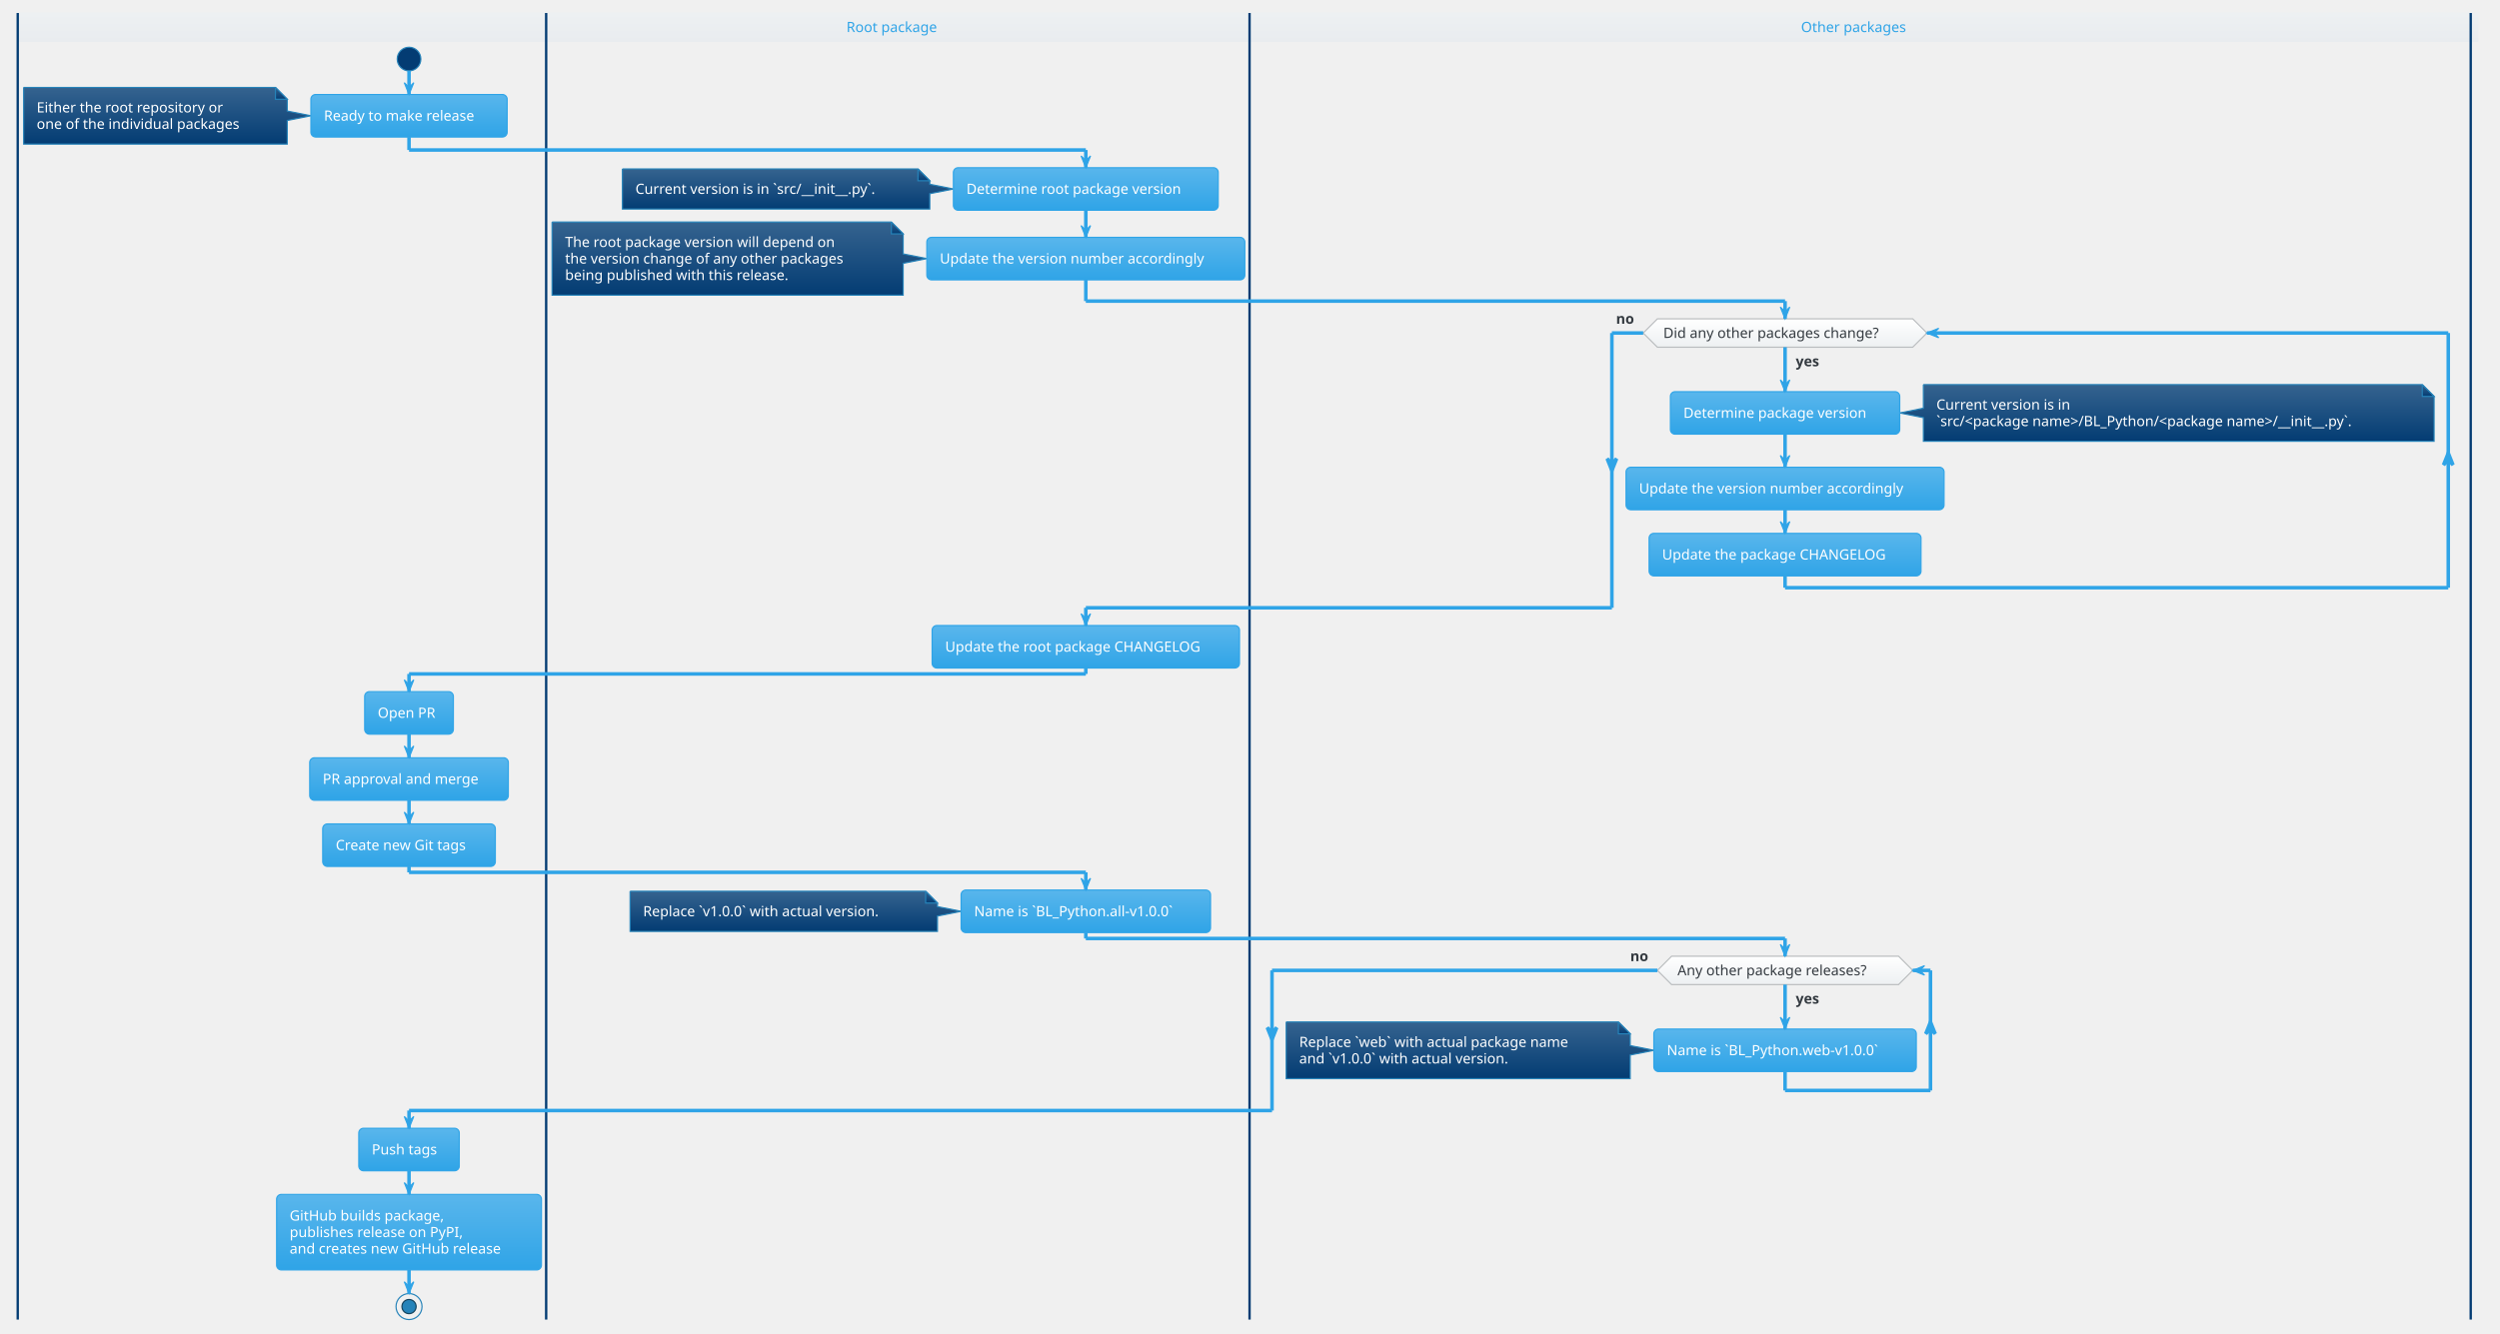
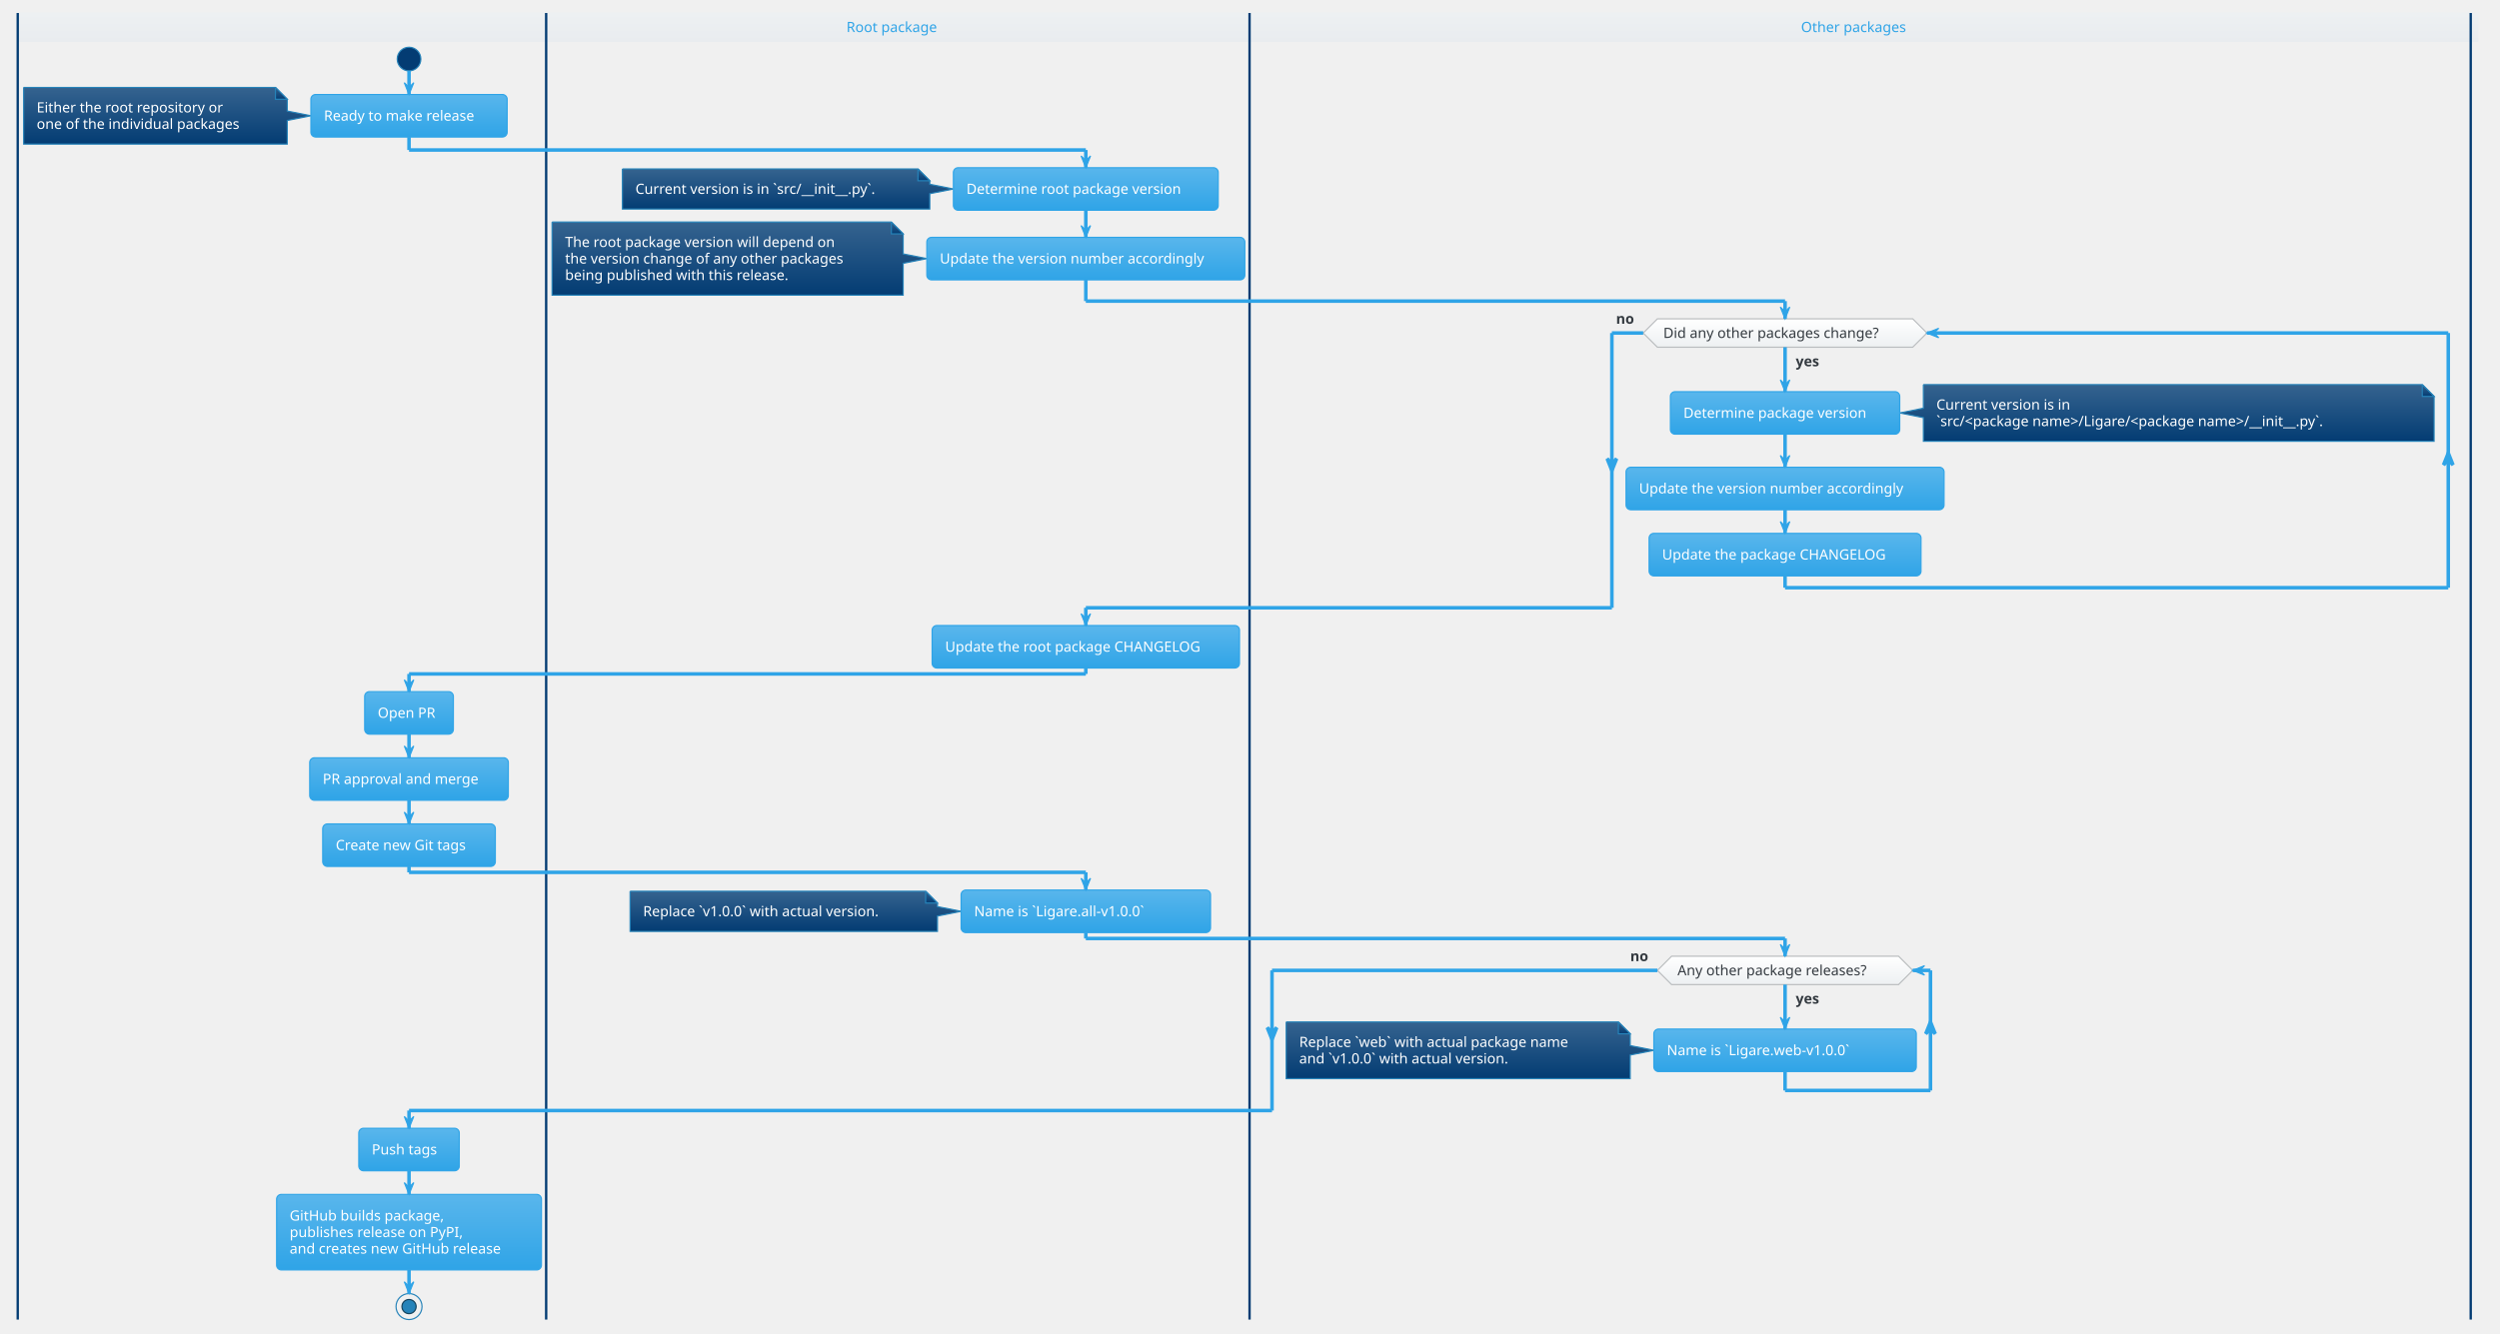
<svg xmlns="http://www.w3.org/2000/svg" contentStyleType="text/css" height="1175px" preserveAspectRatio="none" style="width:2202px;height:1175px;background:#00000000;" version="1.1" viewBox="0 0 2202 1175" width="2202.083px" zoomAndPan="magnify">
  <defs>
    <linearGradient id="g17hdgssvydg1h0" x1="50%" x2="50%" y1="0%" y2="100%">
      <stop offset="0%" stop-color="#EDF0F2" />
      <stop offset="100%" stop-color="#E9ECEF" />
    </linearGradient>
    <linearGradient id="g17hdgssvydg1h1" x1="50%" x2="50%" y1="0%" y2="100%">
      <stop offset="0%" stop-color="#35638F" />
      <stop offset="100%" stop-color="#033C73" />
    </linearGradient>
    <linearGradient id="g17hdgssvydg1h2" x1="50%" x2="50%" y1="0%" y2="100%">
      <stop offset="0%" stop-color="#59B6EC" />
      <stop offset="100%" stop-color="#2FA4E7" />
    </linearGradient>
    <linearGradient id="g17hdgssvydg1h3" x1="50%" x2="50%" y1="0%" y2="100%">
      <stop offset="0%" stop-color="#FFFFFF" />
      <stop offset="100%" stop-color="#EDF0F2" />
    </linearGradient>
  </defs>
  <g>
    <rect fill="url(#g17hdgssvydg1h0)" height="24.967" style="stroke:url(#g17hdgssvydg1h0);stroke-width:1.042;" width="2167.708" x="15.625" y="11.458" />
    <ellipse cx="360.417" cy="52.051" fill="#033C73" rx="10.417" ry="10.417" style="stroke:#2683B9;stroke-width:1.042;" />
    <path d="M20.833,77.067 L20.833,127.002 A0,0 0 0 0 20.833,127.002 L253.125,127.002 A0,0 0 0 0 253.125,127.002 L253.125,106.201 L273.958,102.034 L253.125,97.868 L253.125,87.484 L242.708,77.067 L20.833,77.067 A0,0 0 0 0 20.833,77.067 " fill="url(#g17hdgssvydg1h1)" style="stroke:#2683B9;stroke-width:1.042;" />
    <path d="M242.708,77.067 L242.708,87.484 L253.125,87.484 L242.708,77.067 " fill="url(#g17hdgssvydg1h1)" style="stroke:#2683B9;stroke-width:1.042;" />
    <text fill="#FFFFFF" font-family="&quot;Verdana&quot;" font-size="12.5" lengthAdjust="spacing" textLength="183.333" x="32.292" y="99.087">Either the root repository or</text>
    <text fill="#FFFFFF" font-family="&quot;Verdana&quot;" font-size="12.5" lengthAdjust="spacing" textLength="200" x="32.292" y="113.637">one of the individual packages</text>
    <rect fill="url(#g17hdgssvydg1h2)" height="37.467" rx="4.167" ry="4.167" style="stroke:#2FA4E7;stroke-width:1.042;" width="172.917" x="273.958" y="83.301" />
    <text fill="#FFFFFF" font-family="&quot;Verdana&quot;" font-size="12.5" lengthAdjust="spacing" textLength="150" x="285.417" y="106.362">Ready to make release</text>
    <rect fill="url(#g17hdgssvydg1h2)" height="37.467" rx="4.167" ry="4.167" style="stroke:#2FA4E7;stroke-width:1.042;" width="78.125" x="321.354" y="609.666" />
    <text fill="#FFFFFF" font-family="&quot;Verdana&quot;" font-size="12.5" lengthAdjust="spacing" textLength="55.208" x="332.812" y="632.727">Open PR</text>
    <rect fill="url(#g17hdgssvydg1h2)" height="37.467" rx="4.167" ry="4.167" style="stroke:#2FA4E7;stroke-width:1.042;" width="175" x="272.917" y="667.967" />
    <text fill="#FFFFFF" font-family="&quot;Verdana&quot;" font-size="12.5" lengthAdjust="spacing" textLength="152.083" x="284.375" y="691.028">PR approval and merge</text>
    <rect fill="url(#g17hdgssvydg1h2)" height="37.467" rx="4.167" ry="4.167" style="stroke:#2FA4E7;stroke-width:1.042;" width="152.083" x="284.375" y="726.268" />
    <text fill="#FFFFFF" font-family="&quot;Verdana&quot;" font-size="12.5" lengthAdjust="spacing" textLength="129.167" x="295.833" y="749.329">Create new Git tags</text>
    <rect fill="url(#g17hdgssvydg1h2)" height="37.467" rx="4.167" ry="4.167" style="stroke:#2FA4E7;stroke-width:1.042;" width="88.542" x="316.146" y="994.527" />
    <text fill="#FFFFFF" font-family="&quot;Verdana&quot;" font-size="12.5" lengthAdjust="spacing" textLength="65.625" x="327.604" y="1017.588">Push tags</text>
    <rect fill="url(#g17hdgssvydg1h2)" height="66.569" rx="4.167" ry="4.167" style="stroke:#2FA4E7;stroke-width:1.042;" width="233.333" x="243.75" y="1052.828" />
    <text fill="#FFFFFF" font-family="&quot;Verdana&quot;" font-size="12.5" lengthAdjust="spacing" textLength="151.042" x="255.208" y="1075.889">GitHub builds package,</text>
    <text fill="#FFFFFF" font-family="&quot;Verdana&quot;" font-size="12.5" lengthAdjust="spacing" textLength="170.833" x="255.208" y="1090.44">publishes release on PyPI,</text>
    <text fill="#FFFFFF" font-family="&quot;Verdana&quot;" font-size="12.5" lengthAdjust="spacing" textLength="210.417" x="255.208" y="1104.991">and creates new GitHub release</text>
    <ellipse cx="360.417" cy="1151.689" rx="11.458" ry="11.458" style="stroke:#2683B9;stroke-width:1.042;fill:none;" />
    <ellipse cx="360.417" cy="1151.689" fill="#2683B9" rx="6.25" ry="6.25" style="stroke:#13415C;stroke-width:1.042;" />
    <line style="stroke:#033C73;stroke-width:2.083;" x1="15.625" x2="15.625" y1="11.458" y2="1163.147" />
    <path d="M548.438,148.877 L548.438,184.261 A0,0 0 0 0 548.438,184.261 L819.271,184.261 A0,0 0 0 0 819.271,184.261 L819.271,170.736 L840.104,166.569 L819.271,162.402 L819.271,159.294 L808.854,148.877 L548.438,148.877 A0,0 0 0 0 548.438,148.877 " fill="url(#g17hdgssvydg1h1)" style="stroke:#2683B9;stroke-width:1.042;" />
    <path d="M808.854,148.877 L808.854,159.294 L819.271,159.294 L808.854,148.877 " fill="url(#g17hdgssvydg1h1)" style="stroke:#2683B9;stroke-width:1.042;" />
    <text fill="#FFFFFF" font-family="&quot;Verdana&quot;" font-size="12.5" lengthAdjust="spacing" textLength="238.542" x="559.896" y="170.896">Current version is in `src/__init__.py`.</text>
    <rect fill="url(#g17hdgssvydg1h2)" height="37.467" rx="4.167" ry="4.167" style="stroke:#2FA4E7;stroke-width:1.042;" width="233.333" x="840.104" y="147.835" />
    <text fill="#FFFFFF" font-family="&quot;Verdana&quot;" font-size="12.5" lengthAdjust="spacing" textLength="210.417" x="851.562" y="170.896">Determine root package version</text>
    <path d="M486.458,195.719 L486.458,260.205 A0,0 0 0 0 486.458,260.205 L795.833,260.205 A0,0 0 0 0 795.833,260.205 L795.833,232.129 L816.667,227.962 L795.833,223.796 L795.833,206.136 L785.417,195.719 L486.458,195.719 A0,0 0 0 0 486.458,195.719 " fill="url(#g17hdgssvydg1h1)" style="stroke:#2683B9;stroke-width:1.042;" />
    <path d="M785.417,195.719 L785.417,206.136 L795.833,206.136 L785.417,195.719 " fill="url(#g17hdgssvydg1h1)" style="stroke:#2683B9;stroke-width:1.042;" />
    <text fill="#FFFFFF" font-family="&quot;Verdana&quot;" font-size="12.5" lengthAdjust="spacing" textLength="264.583" x="497.917" y="217.739">The root package version will depend on</text>
    <text fill="#FFFFFF" font-family="&quot;Verdana&quot;" font-size="12.5" lengthAdjust="spacing" textLength="277.083" x="497.917" y="232.29">the version change of any other packages</text>
    <text fill="#FFFFFF" font-family="&quot;Verdana&quot;" font-size="12.5" lengthAdjust="spacing" textLength="219.792" x="497.917" y="246.84">being published with this release.</text>
    <rect fill="url(#g17hdgssvydg1h2)" height="37.467" rx="4.167" ry="4.167" style="stroke:#2FA4E7;stroke-width:1.042;" width="280.208" x="816.667" y="209.228" />
    <text fill="#FFFFFF" font-family="&quot;Verdana&quot;" font-size="12.5" lengthAdjust="spacing" textLength="257.292" x="828.125" y="232.29">Update the version number accordingly</text>
    <rect fill="url(#g17hdgssvydg1h2)" height="37.467" rx="4.167" ry="4.167" style="stroke:#2FA4E7;stroke-width:1.042;" width="270.833" x="821.354" y="551.365" />
    <text fill="#FFFFFF" font-family="&quot;Verdana&quot;" font-size="12.5" lengthAdjust="spacing" textLength="247.917" x="832.812" y="574.426">Update the root package CHANGELOG</text>
    <path d="M555.208,785.61 L555.208,820.994 A0,0 0 0 0 555.208,820.994 L826.042,820.994 A0,0 0 0 0 826.042,820.994 L826.042,807.469 L846.875,803.302 L826.042,799.135 L826.042,796.027 L815.625,785.61 L555.208,785.61 A0,0 0 0 0 555.208,785.61 " fill="url(#g17hdgssvydg1h1)" style="stroke:#2683B9;stroke-width:1.042;" />
    <path d="M815.625,785.61 L815.625,796.027 L826.042,796.027 L815.625,785.61 " fill="url(#g17hdgssvydg1h1)" style="stroke:#2683B9;stroke-width:1.042;" />
    <text fill="#FFFFFF" font-family="&quot;Verdana&quot;" font-size="12.5" lengthAdjust="spacing" textLength="238.542" x="566.667" y="807.629">Replace `v1.0.0` with actual version.</text>
    <rect fill="url(#g17hdgssvydg1h2)" height="37.467" rx="4.167" ry="4.167" style="stroke:#2FA4E7;stroke-width:1.042;" width="219.792" x="846.875" y="784.568" />
-     <text fill="#FFFFFF" font-family="&quot;Verdana&quot;" font-size="12.5" lengthAdjust="spacing" textLength="196.875" x="858.333" y="807.629">Name is `BL_Python.all-v1.0.0`</text>
+     <text fill="#FFFFFF" font-family="&quot;Verdana&quot;" font-size="12.5" lengthAdjust="spacing" textLength="196.875" x="858.333" y="807.629">Name is `Ligare.all-v1.0.0`</text>
    <line style="stroke:#033C73;stroke-width:2.083;" x1="481.25" x2="481.25" y1="11.458" y2="1163.147" />
    <path d="M1694.792,339.012 L1694.792,359.812 L1673.958,363.979 L1694.792,368.146 L1694.792,388.947 A0,0 0 0 0 1694.792,388.947 L2144.792,388.947 A0,0 0 0 0 2144.792,388.947 L2144.792,349.428 L2134.375,339.012 L1694.792,339.012 A0,0 0 0 0 1694.792,339.012 " fill="url(#g17hdgssvydg1h1)" style="stroke:#2683B9;stroke-width:1.042;" />
    <path d="M2134.375,339.012 L2134.375,349.428 L2144.792,349.428 L2134.375,339.012 " fill="url(#g17hdgssvydg1h1)" style="stroke:#2683B9;stroke-width:1.042;" />
    <text fill="#FFFFFF" font-family="&quot;Verdana&quot;" font-size="12.5" lengthAdjust="spacing" textLength="130.208" x="1706.25" y="361.031">Current version is in</text>
-     <text fill="#FFFFFF" font-family="&quot;Verdana&quot;" font-size="12.5" lengthAdjust="spacing" textLength="417.708" x="1706.25" y="375.582">`src/&lt;package name&gt;/BL_Python/&lt;package name&gt;/__init__.py`.</text>
+     <text fill="#FFFFFF" font-family="&quot;Verdana&quot;" font-size="12.5" lengthAdjust="spacing" textLength="417.708" x="1706.25" y="375.582">`src/&lt;package name&gt;/Ligare/&lt;package name&gt;/__init__.py`.</text>
    <rect fill="url(#g17hdgssvydg1h2)" height="37.467" rx="4.167" ry="4.167" style="stroke:#2FA4E7;stroke-width:1.042;" width="202.083" x="1471.875" y="345.245" />
    <text fill="#FFFFFF" font-family="&quot;Verdana&quot;" font-size="12.5" lengthAdjust="spacing" textLength="179.167" x="1483.333" y="368.307">Determine package version</text>
    <rect fill="url(#g17hdgssvydg1h2)" height="37.467" rx="4.167" ry="4.167" style="stroke:#2FA4E7;stroke-width:1.042;" width="280.208" x="1432.812" y="411.847" />
    <text fill="#FFFFFF" font-family="&quot;Verdana&quot;" font-size="12.5" lengthAdjust="spacing" textLength="257.292" x="1444.271" y="434.908">Update the version number accordingly</text>
    <rect fill="url(#g17hdgssvydg1h2)" height="37.467" rx="4.167" ry="4.167" style="stroke:#2FA4E7;stroke-width:1.042;" width="239.583" x="1453.125" y="470.148" />
    <text fill="#FFFFFF" font-family="&quot;Verdana&quot;" font-size="12.5" lengthAdjust="spacing" textLength="216.667" x="1464.583" y="493.209">Update the package CHANGELOG</text>
    <polygon fill="url(#g17hdgssvydg1h3)" points="1460.417,281.038,1685.417,281.038,1697.917,293.538,1685.417,306.038,1460.417,306.038,1447.917,293.538,1460.417,281.038" style="stroke:#BABDBF;stroke-width:1.042;" />
    <text fill="#343A40" font-family="&quot;Verdana&quot;" font-size="12.5" font-weight="bold" lengthAdjust="spacing" textLength="26.042" x="1582.292" y="322.849">yes</text>
    <text fill="#343A40" font-family="&quot;Verdana&quot;" font-size="12.5" lengthAdjust="spacing" textLength="214.583" x="1465.625" y="297.866">Did any other packages change?</text>
    <text fill="#343A40" font-family="&quot;Verdana&quot;" font-size="12.5" font-weight="bold" lengthAdjust="spacing" textLength="18.75" x="1423.958" y="285.382">no</text>
    <path d="M1133.333,900.842 L1133.333,950.777 A0,0 0 0 0 1133.333,950.777 L1436.458,950.777 A0,0 0 0 0 1436.458,950.777 L1436.458,929.976 L1457.292,925.81 L1436.458,921.643 L1436.458,911.259 L1426.042,900.842 L1133.333,900.842 A0,0 0 0 0 1133.333,900.842 " fill="url(#g17hdgssvydg1h1)" style="stroke:#2683B9;stroke-width:1.042;" />
    <path d="M1426.042,900.842 L1426.042,911.259 L1436.458,911.259 L1426.042,900.842 " fill="url(#g17hdgssvydg1h1)" style="stroke:#2683B9;stroke-width:1.042;" />
    <text fill="#FFFFFF" font-family="&quot;Verdana&quot;" font-size="12.5" lengthAdjust="spacing" textLength="270.833" x="1144.792" y="922.862">Replace `web` with actual package name</text>
    <text fill="#FFFFFF" font-family="&quot;Verdana&quot;" font-size="12.5" lengthAdjust="spacing" textLength="211.458" x="1144.792" y="937.413">and `v1.0.0` with actual version.</text>
    <rect fill="url(#g17hdgssvydg1h2)" height="37.467" rx="4.167" ry="4.167" style="stroke:#2FA4E7;stroke-width:1.042;" width="231.25" x="1457.292" y="907.076" />
-     <text fill="#FFFFFF" font-family="&quot;Verdana&quot;" font-size="12.5" lengthAdjust="spacing" textLength="208.333" x="1468.75" y="930.137">Name is `BL_Python.web-v1.0.0`</text>
+     <text fill="#FFFFFF" font-family="&quot;Verdana&quot;" font-size="12.5" lengthAdjust="spacing" textLength="208.333" x="1468.75" y="930.137">Name is `Ligare.web-v1.0.0`</text>
    <polygon fill="url(#g17hdgssvydg1h3)" points="1472.917,842.869,1672.917,842.869,1685.417,855.369,1672.917,867.869,1472.917,867.869,1460.417,855.369,1472.917,842.869" style="stroke:#BABDBF;stroke-width:1.042;" />
    <text fill="#343A40" font-family="&quot;Verdana&quot;" font-size="12.5" font-weight="bold" lengthAdjust="spacing" textLength="26.042" x="1582.292" y="884.68">yes</text>
    <text fill="#343A40" font-family="&quot;Verdana&quot;" font-size="12.5" lengthAdjust="spacing" textLength="189.583" x="1478.125" y="859.697">Any other package releases?</text>
    <text fill="#343A40" font-family="&quot;Verdana&quot;" font-size="12.5" font-weight="bold" lengthAdjust="spacing" textLength="18.75" x="1436.458" y="847.213">no</text>
    <line style="stroke:#033C73;stroke-width:2.083;" x1="1101.042" x2="1101.042" y1="11.458" y2="1163.147" />
    <line style="stroke:#033C73;stroke-width:2.083;" x1="2177.083" x2="2177.083" y1="11.458" y2="1163.147" />
    <line style="stroke:#2FA4E7;stroke-width:3.125;" x1="360.417" x2="360.417" y1="62.467" y2="83.301" />
    <polygon fill="#2FA4E7" points="356.25,72.884,360.417,83.301,364.583,72.884,360.417,77.051" style="stroke:#2FA4E7;stroke-width:1.042;" />
    <line style="stroke:#2FA4E7;stroke-width:3.125;" x1="360.417" x2="360.417" y1="647.133" y2="667.967" />
    <polygon fill="#2FA4E7" points="356.25,657.55,360.417,667.967,364.583,657.55,360.417,661.717" style="stroke:#2FA4E7;stroke-width:1.042;" />
    <line style="stroke:#2FA4E7;stroke-width:3.125;" x1="360.417" x2="360.417" y1="705.434" y2="726.268" />
    <polygon fill="#2FA4E7" points="356.25,715.851,360.417,726.268,364.583,715.851,360.417,720.018" style="stroke:#2FA4E7;stroke-width:1.042;" />
    <line style="stroke:#2FA4E7;stroke-width:3.125;" x1="360.417" x2="360.417" y1="1031.995" y2="1052.828" />
    <polygon fill="#2FA4E7" points="356.25,1042.411,360.417,1052.828,364.583,1042.411,360.417,1046.578" style="stroke:#2FA4E7;stroke-width:1.042;" />
    <line style="stroke:#2FA4E7;stroke-width:3.125;" x1="360.417" x2="360.417" y1="1119.397" y2="1140.23" />
    <polygon fill="#2FA4E7" points="356.25,1129.814,360.417,1140.23,364.583,1129.814,360.417,1133.98" style="stroke:#2FA4E7;stroke-width:1.042;" />
    <line style="stroke:#2FA4E7;stroke-width:3.125;" x1="956.771" x2="956.771" y1="185.303" y2="209.228" />
    <polygon fill="#2FA4E7" points="952.604,198.812,956.771,209.228,960.938,198.812,956.771,202.978" style="stroke:#2FA4E7;stroke-width:1.042;" />
    <line style="stroke:#2FA4E7;stroke-width:3.125;" x1="1572.917" x2="1572.917" y1="382.713" y2="411.847" />
    <polygon fill="#2FA4E7" points="1568.75,401.43,1572.917,411.847,1577.083,401.43,1572.917,405.597" style="stroke:#2FA4E7;stroke-width:1.042;" />
    <line style="stroke:#2FA4E7;stroke-width:3.125;" x1="1572.917" x2="1572.917" y1="449.314" y2="470.148" />
    <polygon fill="#2FA4E7" points="1568.75,459.731,1572.917,470.148,1577.083,459.731,1572.917,463.898" style="stroke:#2FA4E7;stroke-width:1.042;" />
    <line style="stroke:#2FA4E7;stroke-width:3.125;" x1="1572.917" x2="1572.917" y1="306.038" y2="345.245" />
    <polygon fill="#2FA4E7" points="1568.75,334.829,1572.917,345.245,1577.083,334.829,1572.917,338.995" style="stroke:#2FA4E7;stroke-width:1.042;" />
    <line style="stroke:#2FA4E7;stroke-width:3.125;" x1="1572.917" x2="1572.917" y1="507.615" y2="518.032" />
    <line style="stroke:#2FA4E7;stroke-width:3.125;" x1="1572.917" x2="2157.292" y1="518.032" y2="518.032" />
    <polygon fill="#2FA4E7" points="2153.125,409.78,2157.292,399.363,2161.458,409.78,2157.292,405.613" style="stroke:#2FA4E7;stroke-width:3.125;" />
    <line style="stroke:#2FA4E7;stroke-width:3.125;" x1="2157.292" x2="2157.292" y1="293.538" y2="518.032" />
    <line style="stroke:#2FA4E7;stroke-width:3.125;" x1="2157.292" x2="1697.917" y1="293.538" y2="293.538" />
    <polygon fill="#2FA4E7" points="1708.333,289.372,1697.917,293.538,1708.333,297.705,1704.167,293.538" style="stroke:#2FA4E7;stroke-width:1.042;" />
    <line style="stroke:#2FA4E7;stroke-width:3.125;" x1="1447.917" x2="1420.312" y1="293.538" y2="293.538" />
    <polygon fill="#2FA4E7" points="1416.146,404.311,1420.312,414.728,1424.479,404.311,1420.312,408.478" style="stroke:#2FA4E7;stroke-width:3.125;" />
    <line style="stroke:#2FA4E7;stroke-width:3.125;" x1="1420.312" x2="1420.312" y1="293.538" y2="535.74" />
    <line style="stroke:#2FA4E7;stroke-width:3.125;" x1="1420.312" x2="956.771" y1="535.74" y2="535.74" />
    <line style="stroke:#2FA4E7;stroke-width:3.125;" x1="956.771" x2="956.771" y1="535.74" y2="551.365" />
    <polygon fill="#2FA4E7" points="952.604,540.948,956.771,551.365,960.938,540.948,956.771,545.115" style="stroke:#2FA4E7;stroke-width:1.042;" />
    <line style="stroke:#2FA4E7;stroke-width:3.125;" x1="1572.917" x2="1572.917" y1="867.869" y2="907.076" />
    <polygon fill="#2FA4E7" points="1568.75,896.659,1572.917,907.076,1577.083,896.659,1572.917,900.826" style="stroke:#2FA4E7;stroke-width:1.042;" />
    <line style="stroke:#2FA4E7;stroke-width:3.125;" x1="1572.917" x2="1572.917" y1="944.543" y2="961.194" />
    <line style="stroke:#2FA4E7;stroke-width:3.125;" x1="1572.917" x2="1701.042" y1="961.194" y2="961.194" />
    <polygon fill="#2FA4E7" points="1696.875,911.243,1701.042,900.826,1705.208,911.243,1701.042,907.076" style="stroke:#2FA4E7;stroke-width:3.125;" />
    <line style="stroke:#2FA4E7;stroke-width:3.125;" x1="1701.042" x2="1701.042" y1="855.369" y2="961.194" />
    <line style="stroke:#2FA4E7;stroke-width:3.125;" x1="1701.042" x2="1685.417" y1="855.369" y2="855.369" />
    <polygon fill="#2FA4E7" points="1695.833,851.202,1685.417,855.369,1695.833,859.536,1691.667,855.369" style="stroke:#2FA4E7;stroke-width:1.042;" />
    <line style="stroke:#2FA4E7;stroke-width:3.125;" x1="1460.417" x2="1120.833" y1="855.369" y2="855.369" />
    <polygon fill="#2FA4E7" points="1116.667,905.774,1120.833,916.191,1125,905.774,1120.833,909.941" style="stroke:#2FA4E7;stroke-width:3.125;" />
    <line style="stroke:#2FA4E7;stroke-width:3.125;" x1="1120.833" x2="1120.833" y1="855.369" y2="978.902" />
    <line style="stroke:#2FA4E7;stroke-width:3.125;" x1="1120.833" x2="360.417" y1="978.902" y2="978.902" />
    <line style="stroke:#2FA4E7;stroke-width:3.125;" x1="360.417" x2="360.417" y1="978.902" y2="994.527" />
    <polygon fill="#2FA4E7" points="356.25,984.111,360.417,994.527,364.583,984.111,360.417,988.277" style="stroke:#2FA4E7;stroke-width:1.042;" />
    <line style="stroke:#2FA4E7;stroke-width:3.125;" x1="360.417" x2="360.417" y1="120.768" y2="132.21" />
    <line style="stroke:#2FA4E7;stroke-width:3.125;" x1="360.417" x2="956.771" y1="132.21" y2="132.21" />
    <line style="stroke:#2FA4E7;stroke-width:3.125;" x1="956.771" x2="956.771" y1="132.21" y2="147.835" />
    <polygon fill="#2FA4E7" points="952.604,137.419,956.771,147.835,960.938,137.419,956.771,141.585" style="stroke:#2FA4E7;stroke-width:1.042;" />
    <line style="stroke:#2FA4E7;stroke-width:3.125;" x1="956.771" x2="956.771" y1="246.696" y2="265.413" />
    <line style="stroke:#2FA4E7;stroke-width:3.125;" x1="956.771" x2="1572.917" y1="265.413" y2="265.413" />
    <line style="stroke:#2FA4E7;stroke-width:3.125;" x1="1572.917" x2="1572.917" y1="265.413" y2="281.038" />
    <polygon fill="#2FA4E7" points="1568.75,270.622,1572.917,281.038,1577.083,270.622,1572.917,274.788" style="stroke:#2FA4E7;stroke-width:1.042;" />
    <line style="stroke:#2FA4E7;stroke-width:3.125;" x1="956.771" x2="956.771" y1="588.833" y2="594.041" />
    <line style="stroke:#2FA4E7;stroke-width:3.125;" x1="956.771" x2="360.417" y1="594.041" y2="594.041" />
    <line style="stroke:#2FA4E7;stroke-width:3.125;" x1="360.417" x2="360.417" y1="594.041" y2="609.666" />
    <polygon fill="#2FA4E7" points="356.25,599.249,360.417,609.666,364.583,599.249,360.417,603.416" style="stroke:#2FA4E7;stroke-width:1.042;" />
    <line style="stroke:#2FA4E7;stroke-width:3.125;" x1="360.417" x2="360.417" y1="763.735" y2="768.943" />
    <line style="stroke:#2FA4E7;stroke-width:3.125;" x1="360.417" x2="956.771" y1="768.943" y2="768.943" />
    <line style="stroke:#2FA4E7;stroke-width:3.125;" x1="956.771" x2="956.771" y1="768.943" y2="784.568" />
    <polygon fill="#2FA4E7" points="952.604,774.152,956.771,784.568,960.938,774.152,956.771,778.318" style="stroke:#2FA4E7;stroke-width:1.042;" />
    <line style="stroke:#2FA4E7;stroke-width:3.125;" x1="956.771" x2="956.771" y1="822.036" y2="827.244" />
    <line style="stroke:#2FA4E7;stroke-width:3.125;" x1="956.771" x2="1572.917" y1="827.244" y2="827.244" />
    <line style="stroke:#2FA4E7;stroke-width:3.125;" x1="1572.917" x2="1572.917" y1="827.244" y2="842.869" />
    <polygon fill="#2FA4E7" points="1568.75,832.452,1572.917,842.869,1577.083,832.452,1572.917,836.619" style="stroke:#2FA4E7;stroke-width:1.042;" />
    <text fill="#2FA4E7" font-family="&quot;Verdana&quot;" font-size="12.5" lengthAdjust="spacing" textLength="4.167" x="246.354" y="28.269"> </text>
    <text fill="#2FA4E7" font-family="&quot;Verdana&quot;" font-size="12.5" lengthAdjust="spacing" textLength="90.625" x="745.833" y="28.269">Root package</text>
    <text fill="#2FA4E7" font-family="&quot;Verdana&quot;" font-size="12.5" lengthAdjust="spacing" textLength="104.167" x="1586.979" y="28.269">Other packages</text>
  </g>
</svg>
